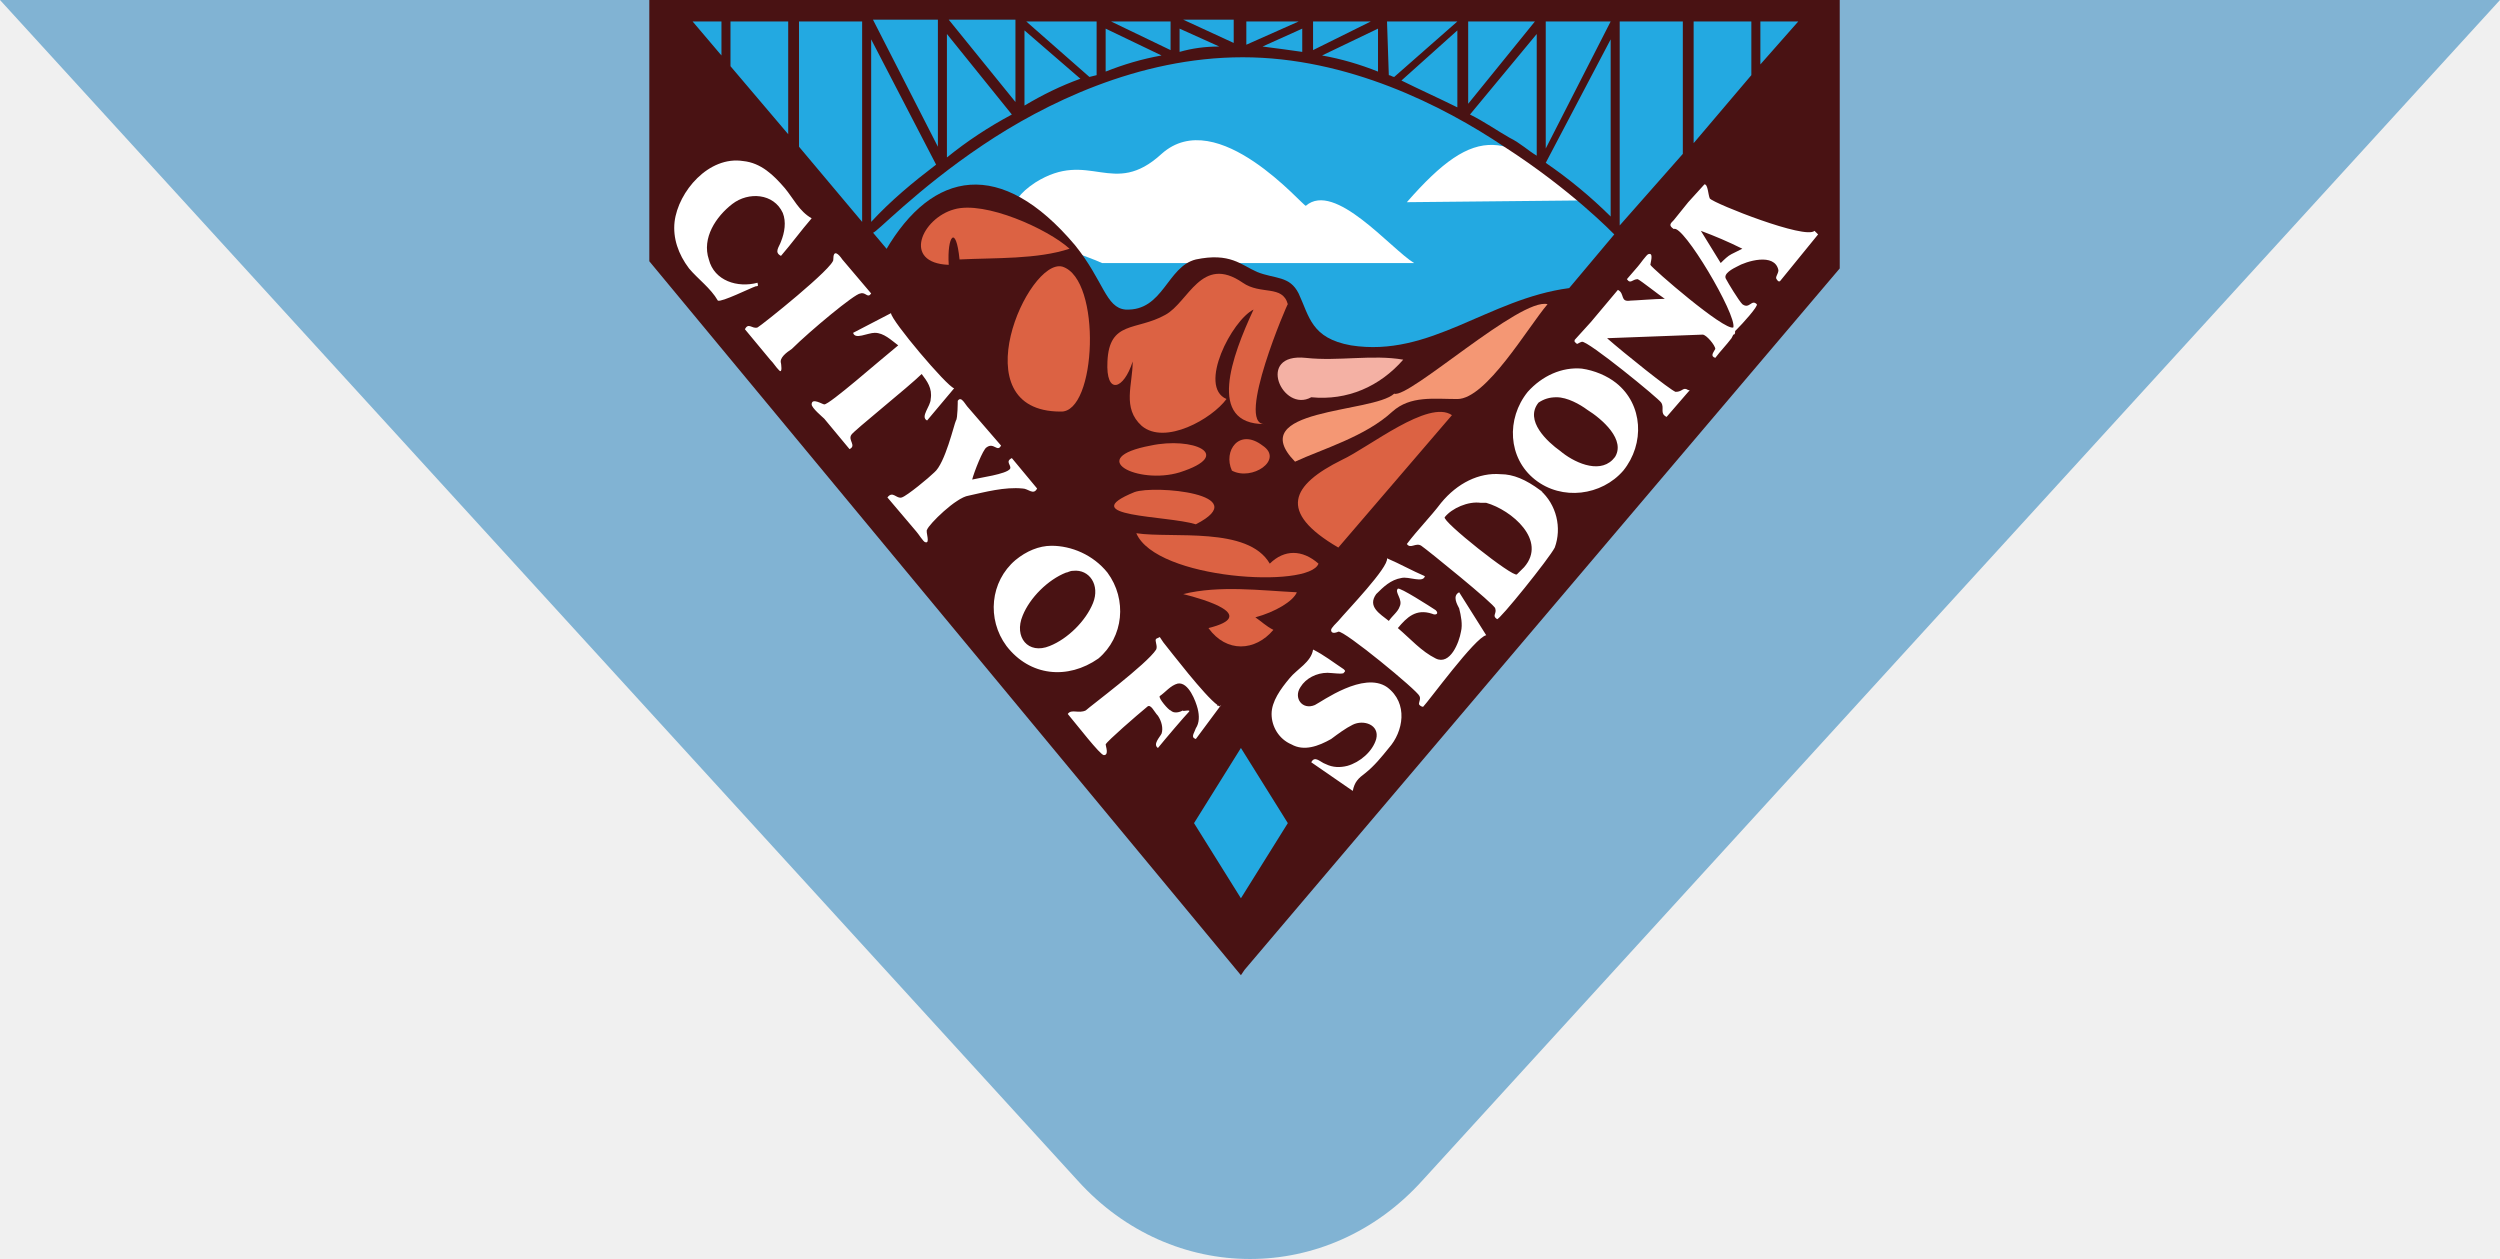
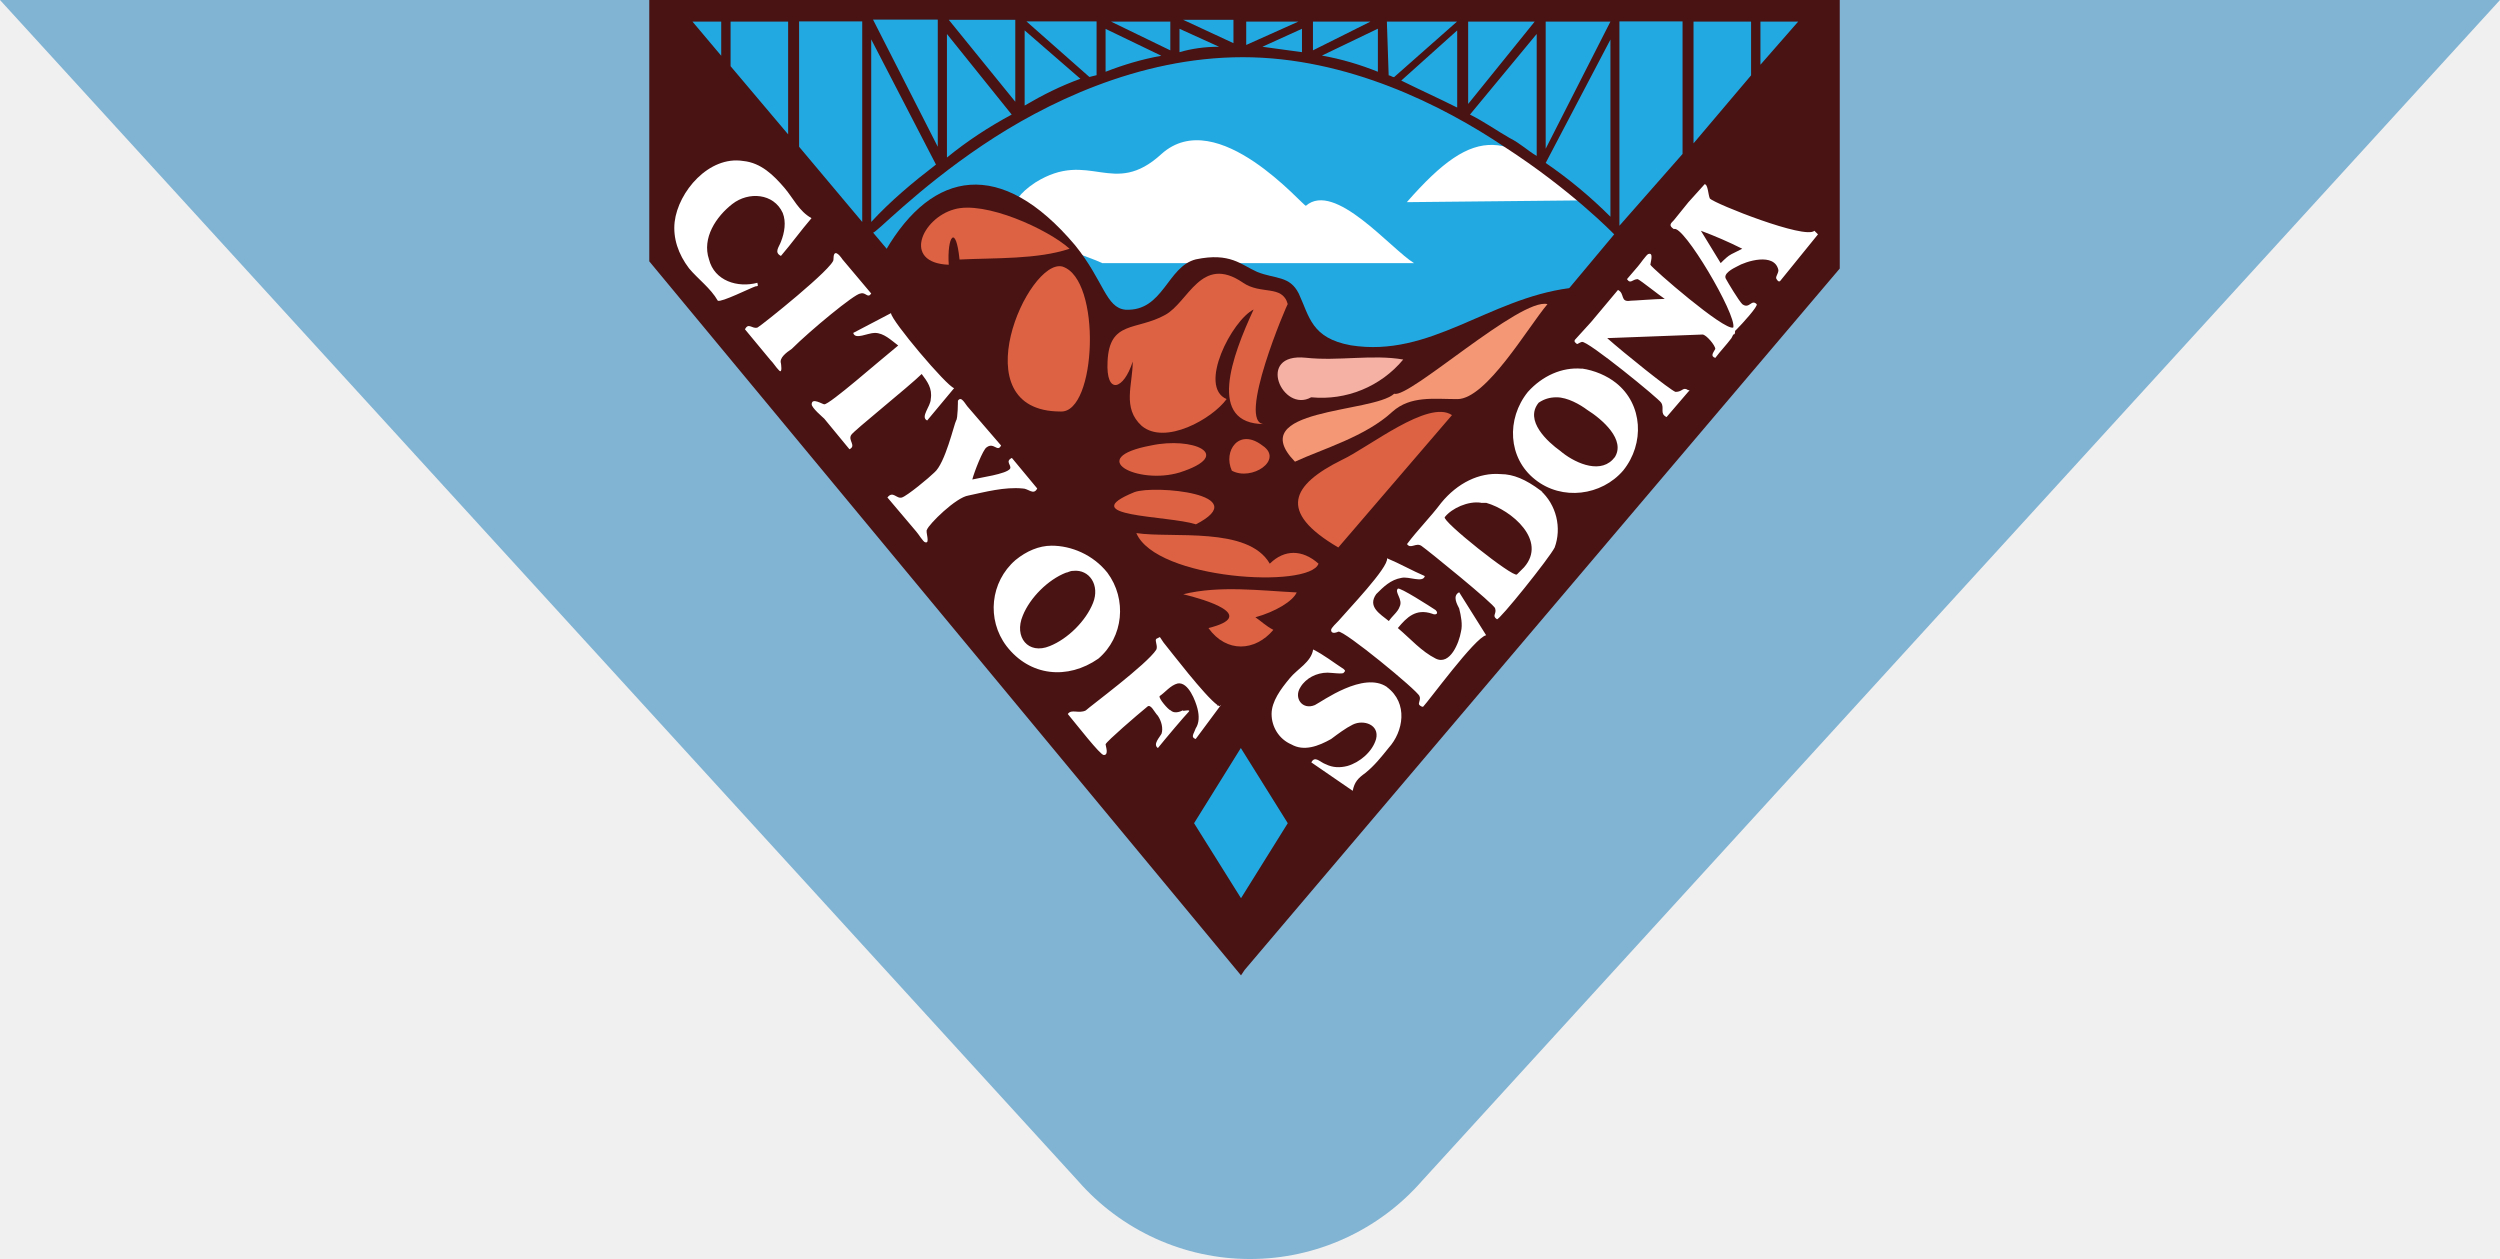
- <svg xmlns="http://www.w3.org/2000/svg" width="139" height="70" viewBox="0 0 139 70" fill="none">
-   <path d="M139 0H0L59.931 65.653C65.169 71.449 73.831 71.449 79.069 65.653L139 0Z" fill="#81B3D3" />
-   <path d="M36.804 0.497L68.995 38.204L101.086 0.696L36.804 0.497Z" fill="#23A9E1" />
-   <path d="M61.273 14.625H78.623C77.319 13.829 74.21 10.048 72.606 11.441C72.505 11.541 67.692 5.77 64.583 8.556C61.875 11.043 60.571 8.258 57.563 10.148C53.953 12.536 59.569 13.829 61.273 14.625ZM88.049 11.143L78.221 11.242C82.132 6.765 83.837 7.263 88.049 11.143Z" fill="white" />
-   <path d="M97.877 3.582V1.194H99.983L97.877 3.582ZM48.537 12.934C48.637 13.033 50.944 10.546 54.654 8.059C58.064 5.77 63.279 3.184 69.095 3.184C74.912 3.184 80.227 5.87 83.636 8.158C87.347 10.546 89.653 12.934 89.754 13.033L87.247 16.018C82.734 16.615 79.525 19.898 75.112 19.202C72.906 18.804 72.806 17.61 72.204 16.316C71.703 15.322 70.9 15.521 69.898 15.123C68.995 14.725 68.393 14.028 66.488 14.426C64.883 14.824 64.683 17.311 62.577 17.212C61.474 17.112 61.373 15.62 59.769 13.63C55.657 8.755 51.846 9.452 49.239 13.929L68.895 37.11L48.537 12.934ZM40.113 1.194V3.084L38.509 1.194H40.113ZM94.166 1.194H97.375V4.179L94.166 7.959V1.194ZM90.055 12.536V1.194H93.565V8.556L90.055 12.536C90.155 12.536 90.055 12.536 90.055 12.536ZM89.553 2.189V12.038C88.45 10.944 87.247 9.949 85.943 9.054L89.553 2.189ZM85.442 1.89V8.656C84.94 8.357 84.539 7.959 83.937 7.661C83.235 7.263 82.533 6.765 81.731 6.367L85.442 1.89ZM81.029 1.691V5.969C80.026 5.472 78.923 4.974 77.92 4.477L81.029 1.691ZM81.631 1.194H85.341L81.631 5.77V1.194ZM85.943 1.194H89.553L85.943 8.258V1.194ZM77.118 1.194H81.029L77.519 4.278C77.419 4.278 77.319 4.179 77.218 4.179L77.118 1.194ZM76.617 1.592V3.98C75.614 3.582 74.611 3.283 73.508 3.084L76.617 1.592ZM72.405 1.592V2.885C71.703 2.786 71.001 2.686 70.198 2.587L72.405 1.592ZM65.585 1.592L67.792 2.587C66.989 2.587 66.287 2.686 65.585 2.885V1.592ZM61.474 1.592L64.582 3.084C63.479 3.283 62.477 3.582 61.474 3.98V1.592ZM65.084 2.786L61.775 1.194H65.084V2.786ZM68.594 2.388L65.786 1.094H68.594V2.388ZM69.296 1.194H72.204L69.296 2.487V1.194ZM73.006 1.194H76.216L73.006 2.786V1.194ZM60.571 4.278L57.061 1.194H60.972V4.179L60.571 4.278ZM56.961 1.691L60.07 4.378C58.967 4.776 57.964 5.273 56.961 5.87V1.691ZM52.649 1.89L56.259 6.367C54.955 7.064 53.752 7.86 52.649 8.755V1.89ZM48.437 2.189L52.047 9.153C50.743 10.148 49.54 11.143 48.437 12.337V2.189ZM52.147 8.158L48.537 1.094H52.147V8.158ZM56.459 5.671L52.749 1.094H56.459V5.671ZM43.824 7.462L40.615 3.681V1.194H43.824V7.462ZM44.425 1.194H47.935V12.337L44.425 8.158V1.194ZM69.296 0H36.102V14.526L68.995 54.222L69.196 53.924L102.289 14.924V0H69.296Z" fill="#491213" />
-   <path d="M66.388 45.766L68.995 41.587L71.603 45.766L68.995 49.944L66.388 45.766Z" fill="#23A9E1" />
-   <path d="M74.411 30.444C71.001 28.454 71.803 26.962 74.611 25.569C76.115 24.872 79.425 22.186 80.728 23.082L74.411 30.444ZM72.104 32.931C70.098 32.832 67.792 32.533 65.786 33.031C66.99 33.329 69.998 34.224 67.19 34.921C68.193 36.314 69.798 36.214 70.8 35.02C70.399 34.822 70.098 34.523 69.798 34.324C70.901 34.026 71.903 33.429 72.104 32.931ZM73.308 31.339C72.405 30.543 71.402 30.543 70.6 31.339C69.396 29.25 65.184 29.947 63.179 29.648C64.282 32.235 72.806 32.732 73.308 31.339ZM66.488 29.151C64.884 28.653 59.669 28.753 63.079 27.36C64.182 26.962 69.798 27.459 66.488 29.151ZM68.494 26.166C67.993 25.072 68.895 23.778 70.199 24.773C71.402 25.569 69.597 26.763 68.494 26.166ZM65.586 26.265C63.279 26.962 60.271 25.469 63.981 24.773C66.288 24.276 68.695 25.27 65.586 26.265C65.686 26.265 65.485 26.265 65.586 26.265ZM62.978 20.097C62.477 21.689 61.474 21.987 61.574 20.097C61.675 17.809 63.179 18.406 64.783 17.51C66.087 16.814 66.789 14.128 69.096 15.719C70.098 16.416 71.302 15.819 71.603 16.913C71.603 16.814 68.695 23.579 70.299 23.579C67.09 23.579 68.494 19.799 69.697 17.212C68.494 17.809 66.588 21.49 68.193 22.186C67.391 23.281 64.783 24.773 63.48 23.679C62.377 22.684 62.978 21.39 62.978 20.097ZM58.967 22.883C53.351 22.883 57.162 14.326 59.067 14.824C61.273 15.52 60.973 22.982 58.967 22.883ZM52.749 14.725C50.142 14.625 51.245 12.138 53.05 11.64C54.755 11.143 58.265 12.735 59.468 13.829C57.663 14.426 55.357 14.326 53.351 14.426C53.151 12.436 52.649 13.133 52.749 14.725Z" fill="#DC6243" />
-   <path d="M72.004 25.669C69.096 22.684 76.316 22.982 77.519 21.888C78.322 22.186 84.539 16.515 86.044 16.913C84.941 18.207 82.634 22.186 81.029 22.186C79.726 22.186 78.422 21.987 77.419 22.883C75.915 24.276 73.508 24.972 72.004 25.669Z" fill="#F49774" />
-   <path d="M72.906 22.087C71.302 22.982 69.797 19.6 72.605 19.898C74.41 20.097 76.316 19.699 78.02 19.997C76.717 21.49 74.912 22.286 72.906 22.087Z" fill="#F4B1A4" />
-   <path d="M51.245 20.794C51.546 21.192 51.847 21.589 51.747 22.186C51.747 22.584 51.145 23.181 51.546 23.38L53.05 21.589C52.649 21.49 49.54 17.809 49.54 17.411L47.434 18.505C47.535 18.903 48.237 18.505 48.638 18.505C49.139 18.505 49.54 18.903 49.941 19.202C48.838 20.097 46.131 22.485 45.83 22.485C45.73 22.485 45.128 22.087 45.128 22.485C45.128 22.684 45.73 23.181 45.83 23.281L47.234 24.972C47.635 24.773 47.134 24.475 47.334 24.176C47.434 23.977 50.543 21.49 51.245 20.794ZM47.836 16.317C48.136 16.217 48.237 16.615 48.437 16.317L46.833 14.426C46.632 14.128 46.331 13.829 46.331 14.426C46.432 14.824 42.32 18.107 42.119 18.207C41.819 18.306 41.618 17.908 41.417 18.306C41.919 18.903 42.32 19.401 42.821 19.998C43.022 20.197 43.122 20.396 43.323 20.595C43.523 20.794 43.423 20.197 43.423 20.197C43.323 19.898 43.724 19.6 44.025 19.401C45.028 18.406 47.535 16.317 47.836 16.317ZM42.119 15.72C41.016 16.018 39.713 15.62 39.412 14.426C39.011 13.232 39.813 12.038 40.715 11.342C41.618 10.646 43.022 10.745 43.523 11.839C43.724 12.337 43.624 12.934 43.423 13.431C43.323 13.73 43.022 14.028 43.423 14.227C44.025 13.531 44.526 12.834 45.128 12.138C44.426 11.74 44.125 11.043 43.624 10.447C43.022 9.75 42.32 9.054 41.317 8.954C39.412 8.656 37.707 10.646 37.506 12.337C37.406 13.232 37.707 14.128 38.309 14.924C38.81 15.521 39.512 16.018 39.913 16.714C40.114 16.814 41.718 16.018 42.019 15.918C42.22 15.918 42.119 15.819 42.119 15.72C42.119 15.72 41.618 15.918 42.119 15.72ZM67.692 39.199C66.99 38.702 65.084 36.215 64.683 35.717L64.483 35.419L64.282 35.518C64.182 35.617 64.382 35.916 64.282 36.115C63.781 36.911 60.572 39.299 60.371 39.498C59.97 39.697 59.569 39.398 59.368 39.697C59.87 40.294 61.173 41.985 61.374 41.985C61.675 41.985 61.474 41.487 61.474 41.388C61.574 41.189 63.179 39.796 63.781 39.299C63.981 39.1 64.182 39.597 64.382 39.796C64.583 40.095 64.683 40.492 64.583 40.791C64.483 40.99 64.082 41.388 64.382 41.587C64.784 41.09 65.887 39.796 66.087 39.597C66.288 39.398 65.686 39.597 65.786 39.498C65.586 39.597 65.285 39.697 65.084 39.498C64.984 39.498 64.382 38.801 64.483 38.702C64.784 38.503 65.084 38.105 65.486 38.005C66.087 37.906 66.488 39 66.589 39.398C66.689 39.796 66.689 40.194 66.488 40.492C66.388 40.791 66.188 40.99 66.488 41.09L67.892 39.199C67.892 39.299 67.792 39.299 67.692 39.199C67.792 39.299 67.591 39.199 67.692 39.199ZM58.466 30.345C57.764 30.345 57.062 30.643 56.46 31.14C55.056 32.334 54.855 34.424 55.959 35.916C57.262 37.607 59.368 37.806 61.073 36.612C62.477 35.419 62.678 33.329 61.574 31.837C60.772 30.842 59.569 30.345 58.466 30.345ZM59.669 31.737C60.572 31.638 61.173 32.533 60.772 33.528C60.371 34.523 59.368 35.518 58.365 35.916C57.162 36.413 56.36 35.419 56.861 34.225C57.262 33.23 58.265 32.235 59.268 31.837C59.368 31.837 59.468 31.737 59.669 31.737ZM56.861 27.161C57.162 27.161 57.463 27.559 57.663 27.161L56.259 25.47C55.858 25.669 56.259 25.867 56.159 26.067C55.959 26.365 54.454 26.564 54.053 26.663C54.153 26.265 54.655 24.972 54.855 24.873C55.257 24.574 55.457 25.171 55.658 24.773L53.853 22.684C53.652 22.485 53.451 21.987 53.251 22.286C53.251 22.286 53.251 23.281 53.151 23.38C53.05 23.579 52.549 25.768 51.947 26.265C51.646 26.564 50.443 27.559 50.142 27.658C49.841 27.758 49.641 27.26 49.34 27.658L50.944 29.549C51.045 29.648 51.346 30.146 51.446 30.146C51.747 30.245 51.446 29.549 51.546 29.449C51.646 29.151 53.151 27.658 53.853 27.559C54.755 27.36 55.858 27.061 56.861 27.161C57.062 27.161 56.66 27.161 56.861 27.161ZM81.13 33.827C81.23 34.225 81.33 34.722 81.23 35.12C81.13 35.717 80.628 37.01 79.826 36.612C79.024 36.215 78.422 35.518 77.72 34.921C78.222 34.324 78.723 33.827 79.626 34.125C79.826 34.225 80.027 34.125 79.826 33.926C79.525 33.727 77.82 32.633 77.72 32.732C77.52 32.931 78.021 33.329 77.82 33.727C77.72 34.026 77.419 34.225 77.219 34.523C76.717 34.125 76.015 33.727 76.517 33.031C76.918 32.633 77.319 32.235 77.921 32.135C78.322 32.036 79.124 32.434 79.224 32.036C78.522 31.737 77.82 31.34 77.118 31.041C77.219 31.538 74.912 33.926 74.411 34.523C74.311 34.623 74.01 34.921 74.01 35.021C74.01 35.319 74.411 35.12 74.411 35.12C74.712 35.021 78.823 38.403 78.924 38.702C79.024 38.901 78.823 39.1 78.924 39.199C78.924 39.199 79.024 39.299 79.124 39.299C79.425 39 82.032 35.419 82.634 35.319C82.133 34.523 81.631 33.727 81.13 32.931C80.729 33.13 81.029 33.628 81.13 33.827ZM77.118 38.204C75.815 37.309 73.508 39 73.107 39.199C72.405 39.498 71.904 38.801 72.305 38.204C72.606 37.707 73.207 37.408 73.809 37.408C74.01 37.408 74.712 37.508 74.712 37.408C74.812 37.309 74.812 37.309 74.712 37.209C74.11 36.811 73.609 36.413 73.007 36.115C72.906 36.811 72.104 37.209 71.703 37.707C71.202 38.304 70.7 39 70.7 39.697C70.7 40.393 71.101 41.09 71.803 41.388C72.505 41.786 73.308 41.487 74.01 41.09C74.411 40.791 74.812 40.492 75.213 40.294C75.815 39.995 76.717 40.294 76.517 41.09C76.316 41.786 75.614 42.383 74.912 42.582C74.511 42.681 74.11 42.681 73.709 42.482C73.408 42.383 73.107 41.985 72.906 42.383L75.213 43.975C75.313 43.477 75.514 43.278 75.915 42.98C76.416 42.582 76.818 42.084 77.219 41.587C78.021 40.691 78.322 39.1 77.118 38.204ZM94.768 10.248C94.768 10.347 94.768 10.347 94.768 10.248L93.866 11.242L93.064 12.237C92.863 12.436 92.763 12.536 93.064 12.735C93.565 12.436 96.573 17.51 96.373 18.207C95.871 18.406 91.86 14.924 91.76 14.725C91.76 14.625 91.96 14.028 91.66 14.128C91.559 14.128 91.158 14.725 91.058 14.824L90.456 15.521C90.657 15.819 90.757 15.521 91.058 15.521C91.258 15.62 92.261 16.416 92.562 16.615C92.061 16.615 90.857 16.714 90.657 16.714C90.055 16.814 90.356 16.317 89.955 16.117L88.451 17.908L87.548 18.903C87.548 18.903 87.548 18.903 87.548 19.003C87.749 19.202 87.648 19.102 87.949 19.003C88.25 18.903 92.261 22.186 92.362 22.385C92.562 22.684 92.261 22.982 92.662 23.181L93.866 21.788C93.966 21.689 93.966 21.689 93.866 21.689C93.565 21.49 93.565 21.788 93.164 21.788C92.863 21.689 90.256 19.6 89.353 18.804L94.668 18.605C94.869 18.605 95.37 19.202 95.37 19.401C95.27 19.6 95.069 19.799 95.37 19.898C95.671 19.5 95.972 19.202 96.273 18.804L96.373 18.605C96.473 18.605 96.473 18.505 96.473 18.406L96.573 18.306C96.874 18.008 97.777 17.013 97.677 16.913C97.376 16.615 97.275 17.212 96.874 16.913C96.674 16.714 96.072 15.72 95.972 15.521C95.771 15.222 96.373 14.924 96.573 14.824C97.075 14.526 98.679 14.028 98.88 15.023C98.88 15.222 98.679 15.421 98.78 15.521C98.78 15.521 98.88 15.72 98.98 15.62L101.086 13.033C100.986 12.934 100.986 12.934 100.886 12.834C100.384 13.332 95.37 11.342 95.069 11.043C94.969 10.845 94.969 10.248 94.768 10.248ZM94.568 12.834C95.37 13.133 96.072 13.431 96.874 13.829C96.674 13.929 96.473 14.028 96.273 14.128C96.072 14.227 95.871 14.426 95.671 14.625L94.568 12.834ZM87.949 20.495C86.846 20.396 85.743 20.893 84.941 21.788C83.737 23.281 83.837 25.47 85.342 26.663C86.846 27.857 89.052 27.559 90.256 26.166C91.459 24.674 91.359 22.485 89.855 21.291C89.353 20.893 88.651 20.595 87.949 20.495ZM86.545 22.087C87.147 22.087 87.849 22.485 88.25 22.783C89.052 23.281 90.456 24.475 89.754 25.47C89.754 25.37 89.855 25.37 89.654 25.569C88.852 26.365 87.448 25.669 86.746 25.072C86.044 24.574 84.74 23.38 85.542 22.385C85.843 22.186 86.144 22.087 86.545 22.087ZM83.436 26.365C82.233 26.265 81.029 26.862 80.127 27.957C79.525 28.753 78.823 29.449 78.222 30.245C78.422 30.544 78.723 30.146 79.024 30.345C79.325 30.544 83.135 33.628 83.135 33.827C83.236 34.125 82.935 34.225 83.236 34.424C83.336 34.523 86.144 31.041 86.445 30.444C86.846 29.35 86.545 28.056 85.642 27.26C85.743 27.36 85.843 27.36 85.642 27.26C84.84 26.663 84.138 26.365 83.436 26.365ZM82.333 27.957C82.433 27.957 82.534 27.957 82.634 27.957C84.038 28.355 86.044 30.046 84.74 31.538C84.539 31.737 84.74 31.538 84.339 31.936C84.138 32.135 80.127 28.952 80.328 28.753C80.729 28.255 81.631 27.857 82.333 27.957Z" fill="white" />
+ <svg xmlns="http://www.w3.org/2000/svg" width="139" height="70" fill="none" viewBox="0 0 139 70">
+   <path fill="#81B3D3" d="M139 0H0l59.93 65.65a12.7 12.7 0 0 0 19.14 0L139 0Z" />
+   <path fill="#23A9E1" d="M36.8.5 69 38.2 101.09.7 36.8.5Z" />
+   <path fill="#fff" d="M61.27 14.63h17.35c-1.3-.8-4.41-4.58-6.01-3.19-.1.1-4.92-5.67-8.03-2.88-2.7 2.48-4-.3-7.02 1.59-3.6 2.39 2 3.68 3.71 4.47Zm26.78-3.49-9.83.1c3.91-4.47 5.62-3.98 9.83-.1Z" />
+   <path fill="#491213" d="M97.88 3.58V1.2h2.1l-2.1 2.4Zm-49.34 9.35c.1.1 2.4-2.38 6.11-4.87 3.41-2.29 8.63-4.88 14.45-4.88 5.81 0 11.13 2.69 14.54 4.98 3.7 2.39 6.01 4.77 6.11 4.87l-2.5 2.99c-4.52.6-7.73 3.88-12.14 3.18-2.2-.4-2.3-1.59-2.9-2.88-.5-1-1.31-.8-2.31-1.2-.9-.4-1.5-1.1-3.41-.7-1.6.4-1.8 2.9-3.91 2.8-1.1-.1-1.2-1.6-2.81-3.59-4.11-4.87-7.92-4.18-10.53.3L68.89 37.1 48.54 12.93ZM40.1 1.2v1.9l-1.6-1.9h1.6Zm54.06 0h3.2v2.99l-3.2 3.78V1.19Zm-4.12 11.35V1.19h3.51v7.37l-3.5 3.98c.1 0 0 0 0 0Zm-.5-10.35v9.85c-1.1-1.1-2.3-2.1-3.6-2.99l3.6-6.86Zm-4.1-.3v6.77c-.51-.3-.91-.7-1.51-1-.7-.4-1.4-.9-2.2-1.3l3.7-4.47Zm-4.42-.2v4.28c-1-.5-2.1-1-3.11-1.5l3.1-2.78Zm.6-.5h3.71l-3.7 4.58V1.19Zm4.31 0h3.61l-3.6 7.07V1.19Zm-8.82 0h3.9l-3.5 3.09c-.1 0-.2-.1-.3-.1l-.1-2.99Zm-.5.4v2.39c-1-.4-2-.7-3.11-.9l3.1-1.49Zm-4.22 0v1.3l-2.2-.3 2.2-1Zm-6.81 0 2.2 1c-.8 0-1.5.1-2.2.3v-1.3Zm-4.12 0 3.11 1.5c-1.1.2-2.1.5-3.1.89V1.59Zm3.61 1.2-3.3-1.6h3.3v1.6Zm3.51-.4-2.8-1.3h2.8v1.3Zm.7-1.2h2.91l-2.9 1.3v-1.3Zm3.72 0h3.2l-3.2 1.6v-1.6ZM60.57 4.28l-3.5-3.09h3.9v2.99l-.4.1Zm-3.6-2.59 3.1 2.69c-1.1.4-2.1.9-3.1 1.49V1.69Zm-4.32.2 3.6 4.48c-1.3.7-2.5 1.49-3.6 2.39V1.89Zm-4.21.3 3.6 6.96c-1.3 1-2.5 2-3.6 3.19V2.19Zm3.7 5.97-3.6-7.07h3.6v7.07Zm4.32-2.49L52.75 1.1h3.7v4.58Zm-12.64 1.8-3.2-3.79V1.2h3.2v6.27Zm.6-6.28h3.52v11.15l-3.51-4.18V1.19ZM69.3 0H36.1v14.53L69 54.23l.2-.3 33.09-39V0h-33Z" />
+   <path fill="#23A9E1" d="m66.39 45.77 2.6-4.18 2.61 4.18-2.6 4.17-2.61-4.17Z" />
+   <path fill="#DC6243" d="M74.41 30.44c-3.4-1.99-2.6-3.48.2-4.87 1.5-.7 4.81-3.38 6.12-2.49l-6.32 7.36Zm-2.3 2.5c-2.01-.1-4.32-.4-6.32.1 1.2.29 4.2 1.18 1.4 1.88 1 1.4 2.6 1.3 3.61.1-.4-.2-.7-.5-1-.7 1.1-.3 2.1-.9 2.3-1.39Zm1.2-1.6c-.9-.8-1.9-.8-2.71 0-1.2-2.09-5.42-1.4-7.42-1.7 1.1 2.6 9.63 3.1 10.13 1.7Zm-6.82-2.19c-1.6-.5-6.82-.4-3.41-1.79 1.1-.4 6.72.1 3.4 1.8Zm2-2.98c-.5-1.1.4-2.4 1.7-1.4 1.21.8-.6 2-1.7 1.4Zm-2.9.1c-2.31.7-5.32-.8-1.6-1.5 2.3-.5 4.7.5 1.6 1.5.1 0-.1 0 0 0Zm-2.61-6.17c-.5 1.59-1.5 1.89-1.4 0 .1-2.3 1.6-1.7 3.2-2.59 1.3-.7 2-3.38 4.32-1.8 1 .7 2.2.1 2.5 1.2 0-.1-2.9 6.67-1.3 6.67-3.21 0-1.8-3.78-.6-6.37-1.2.6-3.11 4.28-1.5 4.98-.8 1.1-3.42 2.58-4.72 1.49-1.1-1-.5-2.29-.5-3.58Zm-4.01 2.78c-5.62 0-1.8-8.55.1-8.06 2.2.7 1.9 8.16-.1 8.06Zm-6.22-8.16c-2.6-.1-1.5-2.58.3-3.08 1.7-.5 5.21 1.1 6.42 2.19-1.8.6-4.11.5-6.12.6-.2-2-.7-1.3-.6.3Z" />
+   <path fill="#F49774" d="M72 25.67c-2.9-2.99 4.32-2.69 5.52-3.78.8.3 7.02-5.37 8.52-4.98-1.1 1.3-3.4 5.28-5.01 5.28-1.3 0-2.6-.2-3.61.7-1.5 1.39-3.91 2.08-5.42 2.78Z" />
+   <path fill="#F4B1A4" d="M72.9 22.09c-1.6.9-3.1-2.49-.3-2.2 1.81.2 3.72-.2 5.42.1a5.9 5.9 0 0 1-5.11 2.1Z" />
+   <path fill="#fff" d="M51.25 20.8c.3.4.6.79.5 1.39 0 .4-.6 1-.2 1.19l1.5-1.8c-.4-.09-3.51-3.77-3.51-4.17l-2.1 1.1c.1.4.8 0 1.2 0 .5 0 .9.4 1.3.7-1.1.89-3.8 3.27-4.11 3.27-.1 0-.7-.4-.7 0 0 .2.6.7.7.8l1.4 1.7c.4-.2-.1-.5.1-.8.1-.2 3.21-2.69 3.92-3.39Zm-3.41-4.48c.3-.1.4.3.6 0l-1.6-1.9c-.2-.3-.5-.6-.5 0 .1.4-4.02 3.69-4.22 3.79-.3.1-.5-.3-.7.1l1.4 1.69c.2.2.3.4.5.6.2.2.1-.4.1-.4-.1-.3.3-.6.6-.8 1-1 3.51-3.08 3.82-3.08Zm-5.72-.6c-1.1.3-2.4-.1-2.7-1.3-.4-1.19.4-2.38 1.3-3.08.9-.7 2.3-.6 2.8.5.2.5.1 1.1-.1 1.6-.1.29-.4.59 0 .79.6-.7 1.1-1.4 1.7-2.1-.7-.39-1-1.09-1.5-1.68-.6-.7-1.3-1.4-2.3-1.5-1.9-.3-3.61 1.7-3.81 3.39-.1.9.2 1.79.8 2.58.5.6 1.2 1.1 1.6 1.8.2.1 1.8-.7 2.1-.8.21 0 .1-.1.1-.2 0 0-.5.2 0 0ZM67.69 39.2c-.7-.5-2.6-2.99-3-3.48l-.2-.3-.2.1c-.1.1.1.4 0 .6-.5.8-3.72 3.18-3.92 3.38-.4.2-.8-.1-1 .2.5.6 1.8 2.28 2 2.28.3 0 .1-.5.1-.6.1-.2 1.7-1.58 2.31-2.08.2-.2.4.3.6.5.2.3.3.7.2 1-.1.19-.5.59-.2.79.4-.5 1.5-1.8 1.7-2 .2-.2-.4 0-.3-.1-.2.1-.5.2-.7 0-.1 0-.7-.69-.6-.79.3-.2.6-.6 1-.7.6-.1 1 1 1.1 1.4.1.4.1.8-.1 1.1-.1.3-.3.49 0 .59l1.41-1.9c0 .1-.1.1-.2 0 .1.1-.1 0 0 0Zm-9.22-8.86c-.7 0-1.4.3-2.01.8a3.52 3.52 0 0 0-.5 4.78c1.3 1.69 3.4 1.89 5.11.7 1.4-1.2 1.6-3.3.5-4.78-.8-1-2-1.5-3.1-1.5Zm1.2 1.4c.9-.1 1.5.8 1.1 1.79-.4 1-1.4 1.99-2.4 2.39-1.2.5-2.01-.5-1.5-1.7.4-.99 1.4-1.99 2.4-2.38.1 0 .2-.1.4-.1Zm-2.8-4.58c.3 0 .6.4.8 0l-1.41-1.7c-.4.2 0 .4-.1.6-.2.3-1.7.5-2.1.6.1-.4.6-1.69.8-1.79.4-.3.6.3.8-.1l-1.8-2.09c-.2-.2-.4-.7-.6-.4 0 0 0 1-.1 1.1-.11.2-.61 2.39-1.21 2.89-.3.3-1.5 1.29-1.8 1.39-.3.1-.5-.4-.81 0l1.6 1.89c.1.1.4.6.5.6.3.1 0-.6.1-.7.1-.3 1.61-1.8 2.31-1.9.9-.19 2-.49 3.01-.39.2 0-.2 0 0 0Zm24.26 6.67c.1.4.2.9.1 1.29-.1.6-.6 1.89-1.4 1.5-.8-.4-1.4-1.1-2.11-1.7.5-.6 1-1.1 1.9-.8.2.1.4 0 .2-.2-.3-.2-2-1.29-2.1-1.19-.2.2.3.6.1 1-.1.3-.4.5-.6.8-.5-.4-1.2-.8-.7-1.5.4-.4.8-.8 1.4-.9.4-.1 1.2.3 1.3-.1-.7-.3-1.4-.7-2.1-.99.1.5-2.2 2.89-2.7 3.48-.1.1-.41.4-.41.5 0 .3.4.1.4.1.3-.1 4.41 3.28 4.51 3.58.1.2-.1.4 0 .5 0 0 .1.1.2.1.3-.3 2.91-3.88 3.51-3.98l-1.5-2.39c-.4.2-.1.7 0 .9Zm-4.01 4.37c-1.3-.9-3.61.8-4.01 1-.7.3-1.2-.4-.8-1 .3-.5.9-.8 1.5-.8.2 0 .9.1.9 0 .1-.1.1-.1 0-.2-.6-.39-1.1-.79-1.7-1.09-.1.7-.9 1.1-1.3 1.6-.5.6-1.01 1.29-1.01 1.99s.4 1.39 1.1 1.69c.7.4 1.5.1 2.21-.3.4-.3.8-.6 1.2-.8.6-.3 1.5 0 1.3.8-.2.7-.9 1.3-1.6 1.5-.4.1-.8.1-1.2-.1-.3-.1-.6-.5-.8-.1l2.3 1.58c.1-.5.3-.7.7-.99.5-.4.9-.9 1.3-1.4.81-.89 1.11-2.48-.1-3.38Zm17.65-27.95c0 .1 0 .1 0 0l-.9 1-.8.99c-.2.2-.3.3 0 .5.5-.3 3.5 4.77 3.3 5.47-.5.2-4.51-3.29-4.61-3.49 0-.1.2-.7-.1-.6-.1 0-.5.6-.6.7l-.6.7c.2.3.3 0 .6 0 .2.1 1.2.9 1.5 1.1-.5 0-1.7.1-1.9.1-.6.1-.3-.4-.7-.6l-1.5 1.79-.91 1v.1c.2.2.1.1.4 0 .3-.1 4.31 3.18 4.41 3.38.2.3-.1.6.3.8l1.2-1.4c.1-.1.1-.1 0-.1-.3-.2-.3.1-.7.1-.3-.1-2.9-2.19-3.8-2.99l5.3-.2c.2 0 .71.6.71.8-.1.2-.3.4 0 .5.3-.4.6-.7.9-1.1l.1-.2c.1 0 .1-.1.1-.2l.1-.1c.3-.3 1.2-1.29 1.1-1.39-.3-.3-.4.3-.8 0-.2-.2-.8-1.2-.9-1.39-.2-.3.4-.6.6-.7.5-.3 2.1-.8 2.31.2 0 .2-.2.4-.1.5 0 0 .1.2.2.1l2.1-2.59-.2-.2c-.5.5-5.51-1.49-5.81-1.79-.1-.2-.1-.8-.3-.8Zm-.2 2.58c.8.3 1.5.6 2.3 1l-.6.3c-.2.1-.4.3-.6.5l-1.1-1.8Zm-6.62 7.67c-1.1-.1-2.2.4-3 1.29-1.21 1.5-1.11 3.68.4 4.87 1.5 1.2 3.7.9 4.9-.5 1.2-1.49 1.1-3.68-.4-4.87-.5-.4-1.2-.7-1.9-.8Zm-1.4 1.59c.6 0 1.3.4 1.7.7.8.5 2.2 1.68 1.5 2.68 0-.1.1-.1-.1.1-.8.8-2.2.1-2.9-.5-.7-.5-2.01-1.69-1.2-2.68.3-.2.6-.3 1-.3Zm-3.11 4.27c-1.2-.1-2.41.5-3.31 1.6-.6.8-1.3 1.49-1.9 2.29.2.3.5-.1.8.1.3.2 4.1 3.28 4.1 3.48.1.3-.2.4.1.6.1.1 2.91-3.39 3.21-3.99.4-1.09.1-2.38-.8-3.18.1.1.2.1 0 0-.8-.6-1.5-.9-2.2-.9Zm-1.1 1.6h.3c1.4.4 3.4 2.09 2.1 3.58l-.4.4c-.2.2-4.21-2.99-4.01-3.19.4-.5 1.3-.9 2-.8Z" />
</svg>
